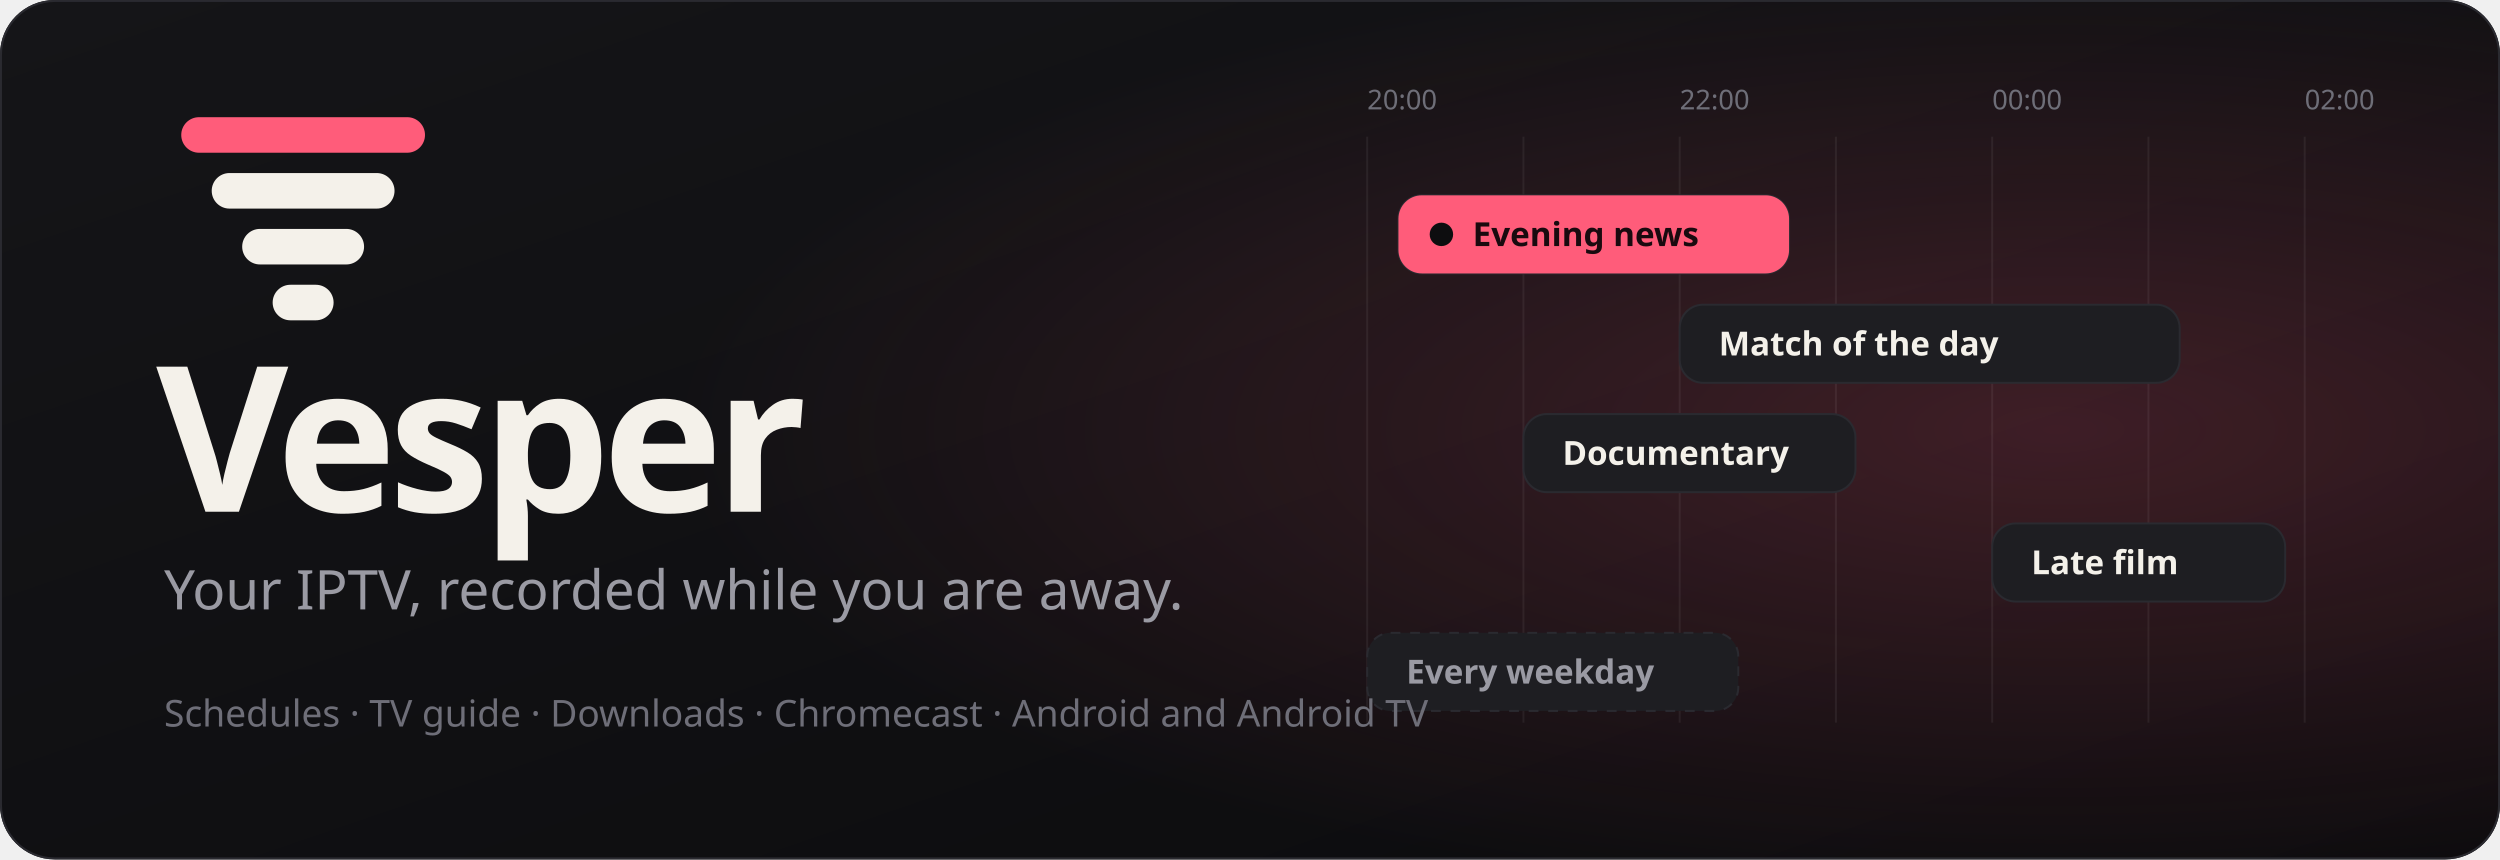
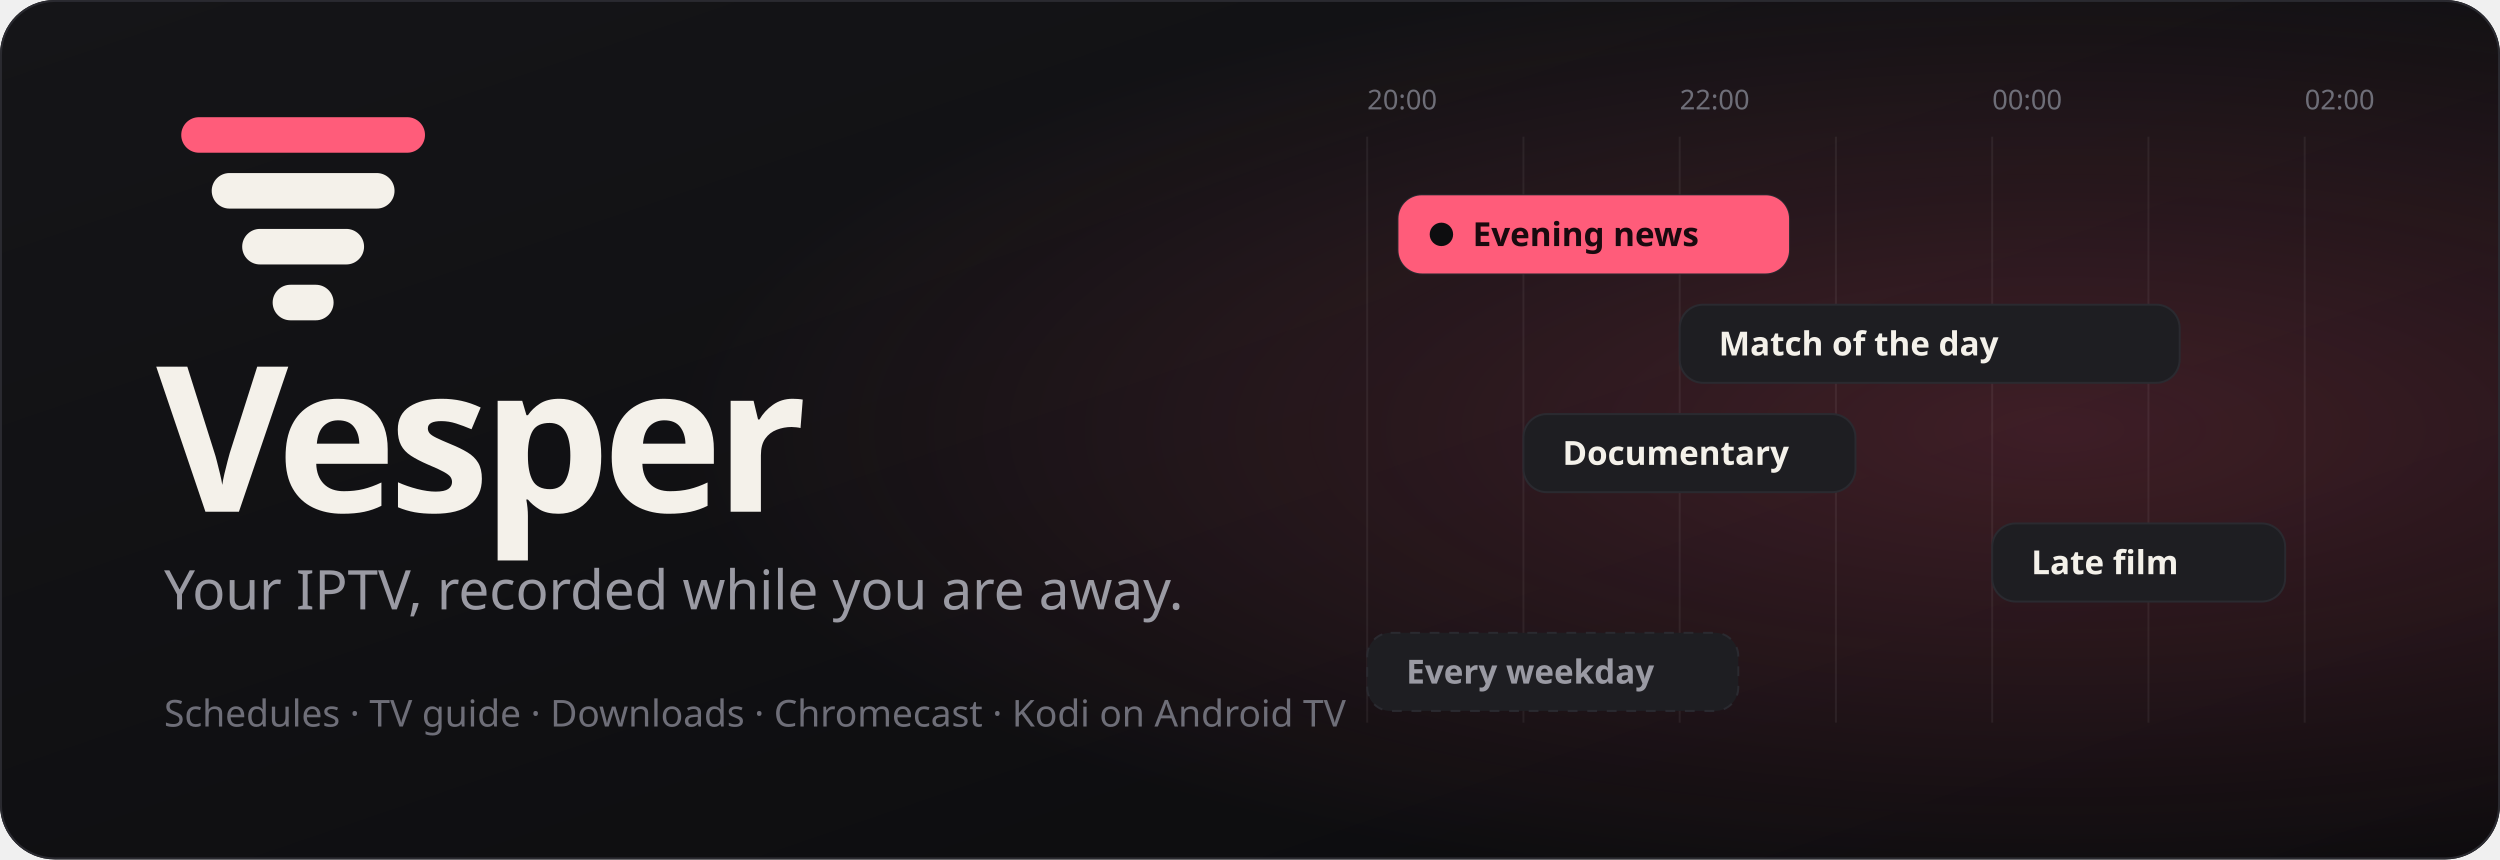
<svg xmlns="http://www.w3.org/2000/svg" viewBox="0 0 1280 440" role="img" aria-label="Vesper: a scheduled IPTV recorder">
  <defs>
    <linearGradient id="bg" x1="0" y1="0" x2="1" y2="1">
      <stop offset="0" stop-color="#151518" />
      <stop offset="1" stop-color="#0b0b0d" />
    </linearGradient>
    <radialGradient id="glow" cx="0.82" cy="0.5" r="0.55">
      <stop offset="0" stop-color="#ff5c7a" stop-opacity="0.2" />
      <stop offset="1" stop-color="#ff5c7a" stop-opacity="0" />
    </radialGradient>
    <clipPath id="card">
      <rect width="1280" height="440" rx="28" />
    </clipPath>
    <style>
      .rec { animation: pulse 1.6s ease-in-out infinite; }
      .grow { transform-origin: left center; transform-box: fill-box; animation: grow 5s ease-in-out infinite alternate; }
      @keyframes pulse { 0%,100% { opacity: 1 } 50% { opacity: .25 } }
      @keyframes grow { from { transform: scaleX(.55) } to { transform: scaleX(1) } }
      @media (prefers-reduced-motion: reduce) { .rec, .grow { animation: none } }
    </style>
  </defs>
  <g clip-path="url(#card)">
    <rect width="1280" height="440" fill="url(#bg)" />
    <rect width="1280" height="440" fill="url(#glow)" />
    <g stroke="#ffffff" stroke-opacity="0.06">
      <path d="M700 70v300M780 70v300M860 70v300M940 70v300M1020 70v300M1100 70v300M1180 70v300" />
    </g>
    <g font-family="'Segoe UI',system-ui,sans-serif" font-size="14" fill="#6e6e78">
      <text x="700" y="56">20:00</text>
      <text x="860" y="56">22:00</text>
      <text x="1020" y="56">00:00</text>
      <text x="1180" y="56">02:00</text>
    </g>
    <g font-family="'Segoe UI',system-ui,sans-serif" font-size="17" font-weight="600">
      <rect x="716" y="100" width="200" height="40" rx="12" fill="#1e1e22" stroke="#2a2a30" />
      <rect class="grow" x="716" y="100" width="200" height="40" rx="12" fill="#ff5c7a" />
      <circle class="rec" cx="738" cy="120" r="6" fill="#0d0d0f" />
      <text x="754" y="126" fill="#1a0a0f">Evening news</text>
      <rect x="860" y="156" width="256" height="40" rx="12" fill="#1e1e22" stroke="#2a2a30" />
      <text x="880" y="182" fill="#f4f1ea">Match of the day</text>
      <rect x="780" y="212" width="170" height="40" rx="12" fill="#1e1e22" stroke="#2a2a30" />
      <text x="800" y="238" fill="#f4f1ea">Documentary</text>
      <rect x="1020" y="268" width="150" height="40" rx="12" fill="#1e1e22" stroke="#2a2a30" />
      <text x="1040" y="294" fill="#f4f1ea">Late film</text>
      <rect x="700" y="324" width="190" height="40" rx="12" fill="#1e1e22" stroke="#2a2a30" stroke-dasharray="5 5" />
      <text x="720" y="350" fill="#9a9aa3">Every weekday</text>
    </g>
    <g transform="translate(72 34) scale(2.6)">
      <rect x="8" y="10" width="48" height="7" rx="3.5" fill="#FF5C7A" />
      <rect x="14" y="21" width="36" height="7" rx="3.5" fill="#F4F1EA" />
      <rect x="20" y="32" width="24" height="7" rx="3.5" fill="#F4F1EA" />
      <rect x="26" y="43" width="12" height="7" rx="3.5" fill="#F4F1EA" />
    </g>
    <text x="80" y="262" font-family="'Segoe UI',system-ui,sans-serif" font-size="104" font-weight="800" fill="#F4F1EA" letter-spacing="-4">Vesper</text>
    <text x="84" y="312" font-family="'Segoe UI',system-ui,sans-serif" font-size="28" fill="#9a9aa3">Your IPTV, recorded while you are away.</text>
-     <text x="84" y="372" font-family="'Segoe UI',system-ui,sans-serif" font-size="19" fill="#6e6e78">Schedules · TV guide · Downloads · Chromecast · Android and Android TV</text>
+     <text x="84" y="372" font-family="'Segoe UI',system-ui,sans-serif" font-size="19" fill="#6e6e78">Schedules · TV guide · Downloads · Chromecast · Kodi on Android TV</text>
  </g>
  <rect x="0.5" y="0.5" width="1279" height="439" rx="27.5" fill="none" stroke="#2a2a30" />
</svg>
